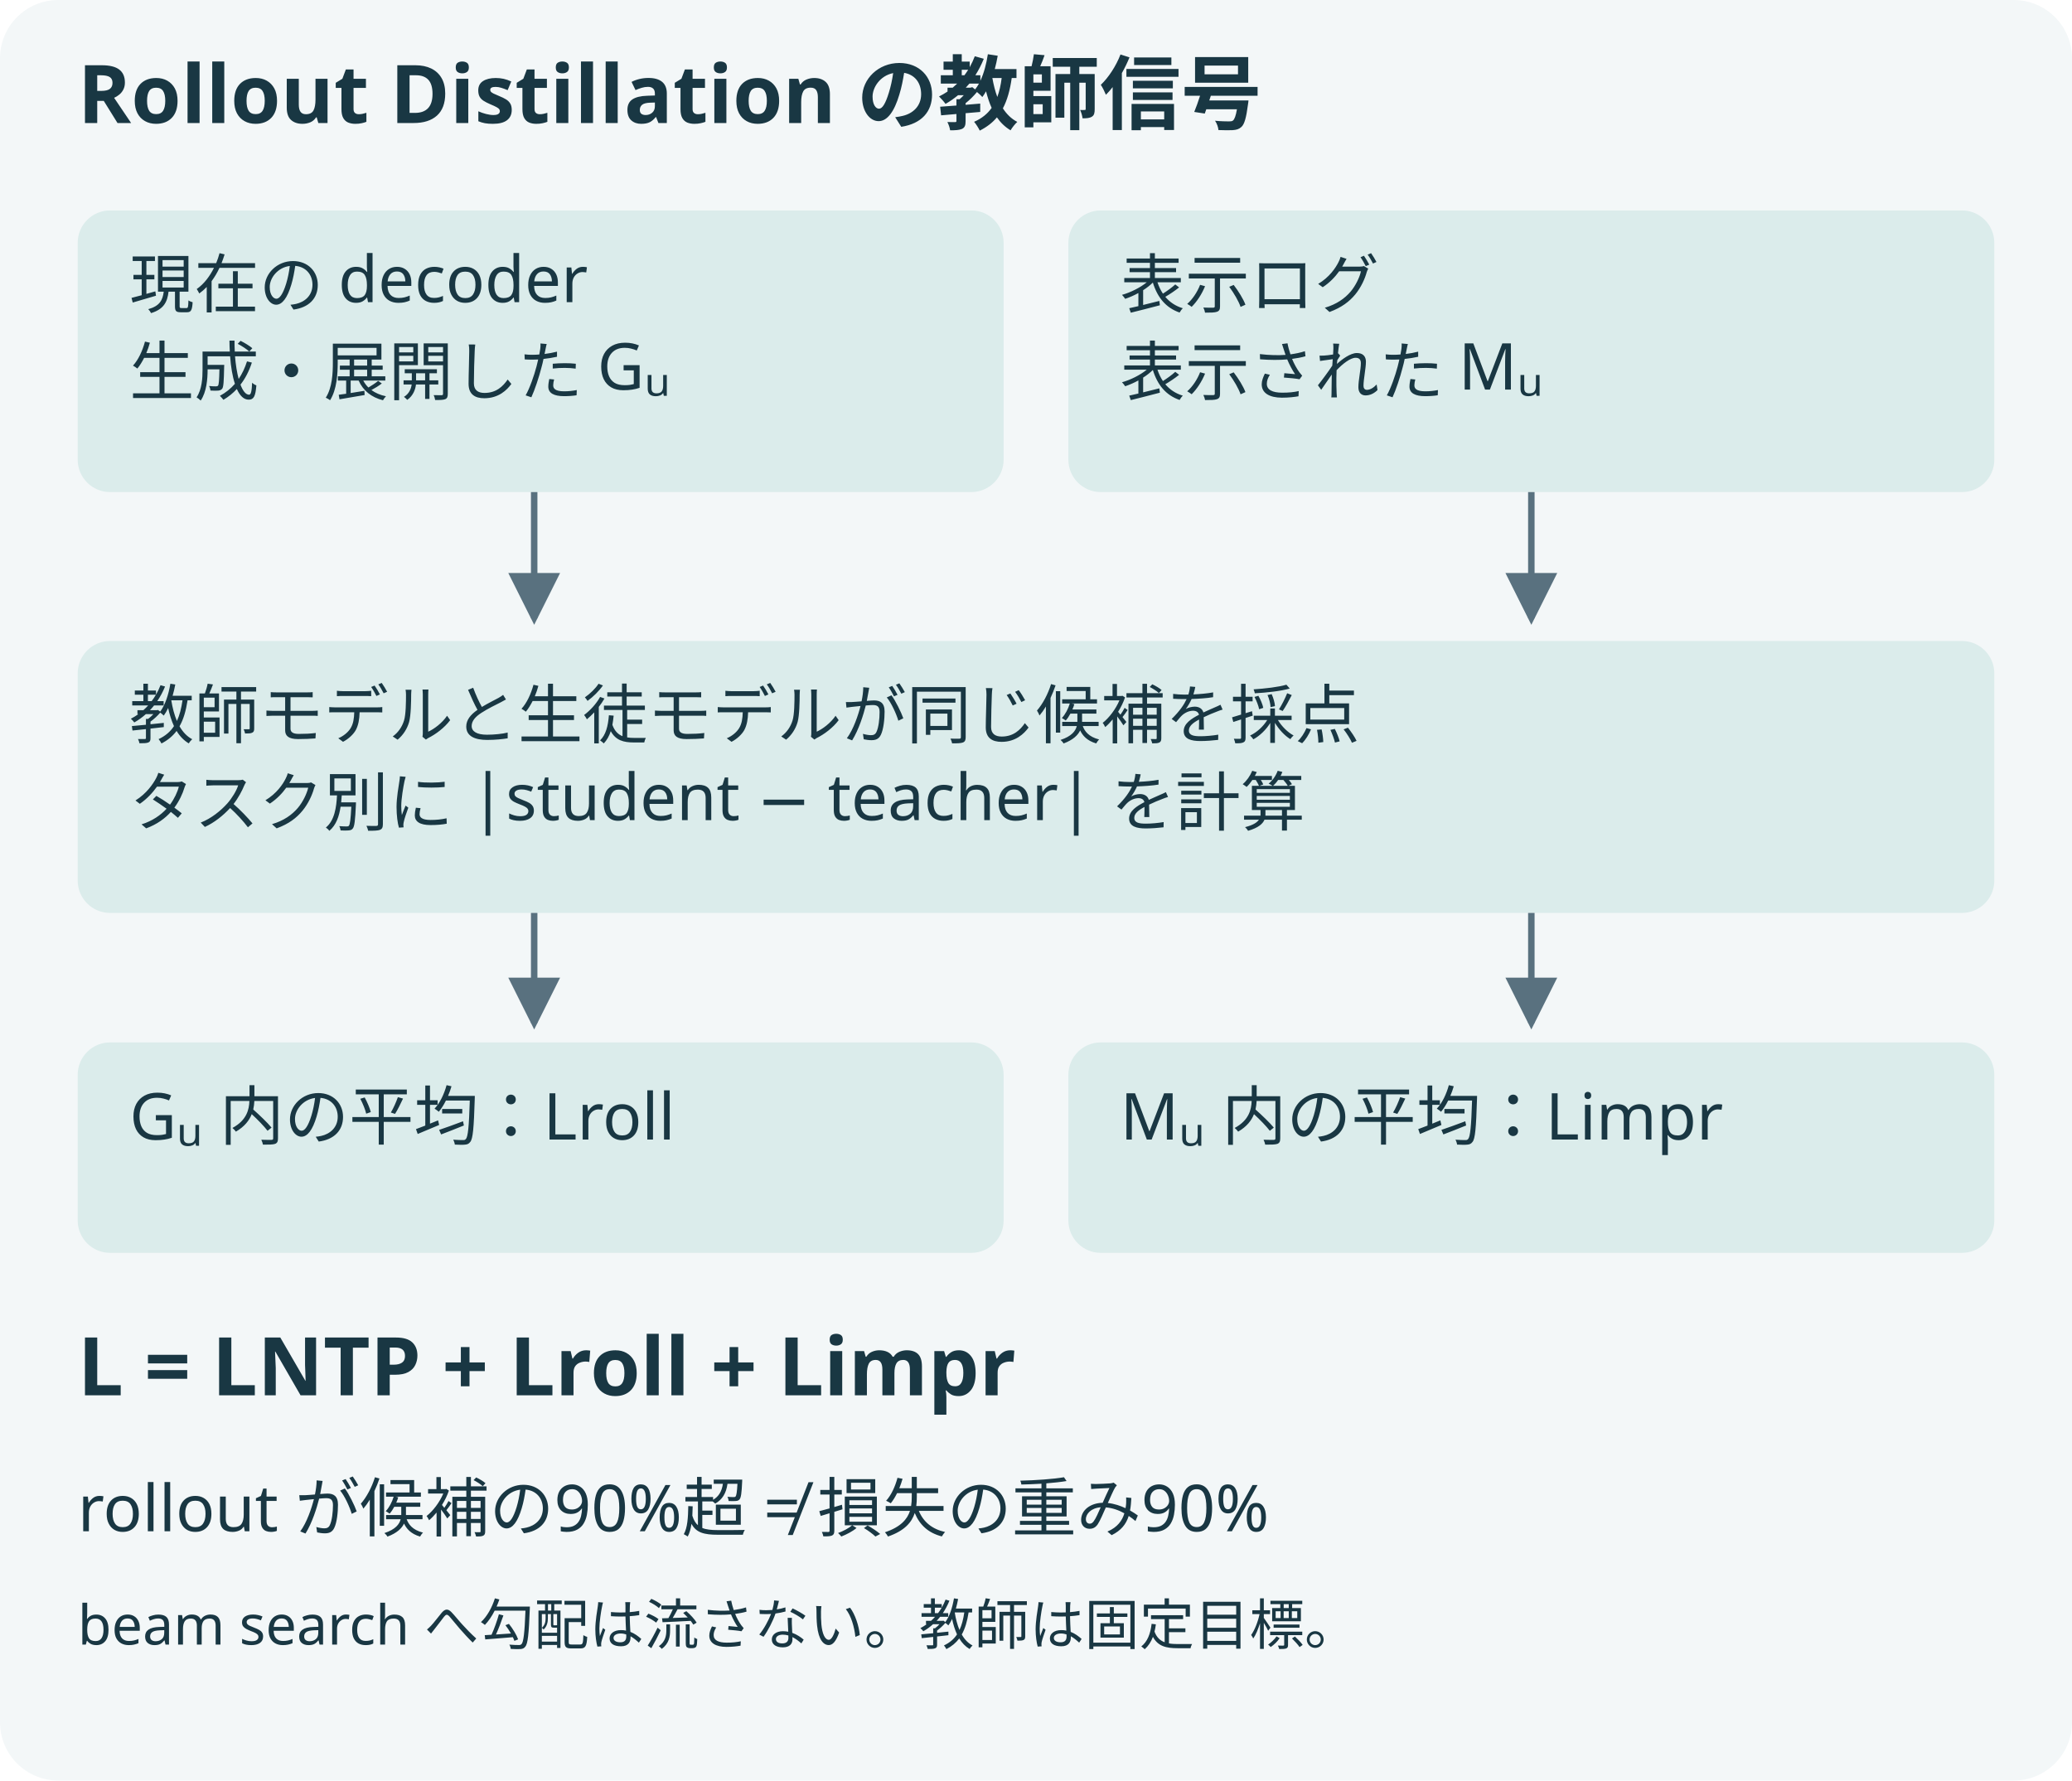
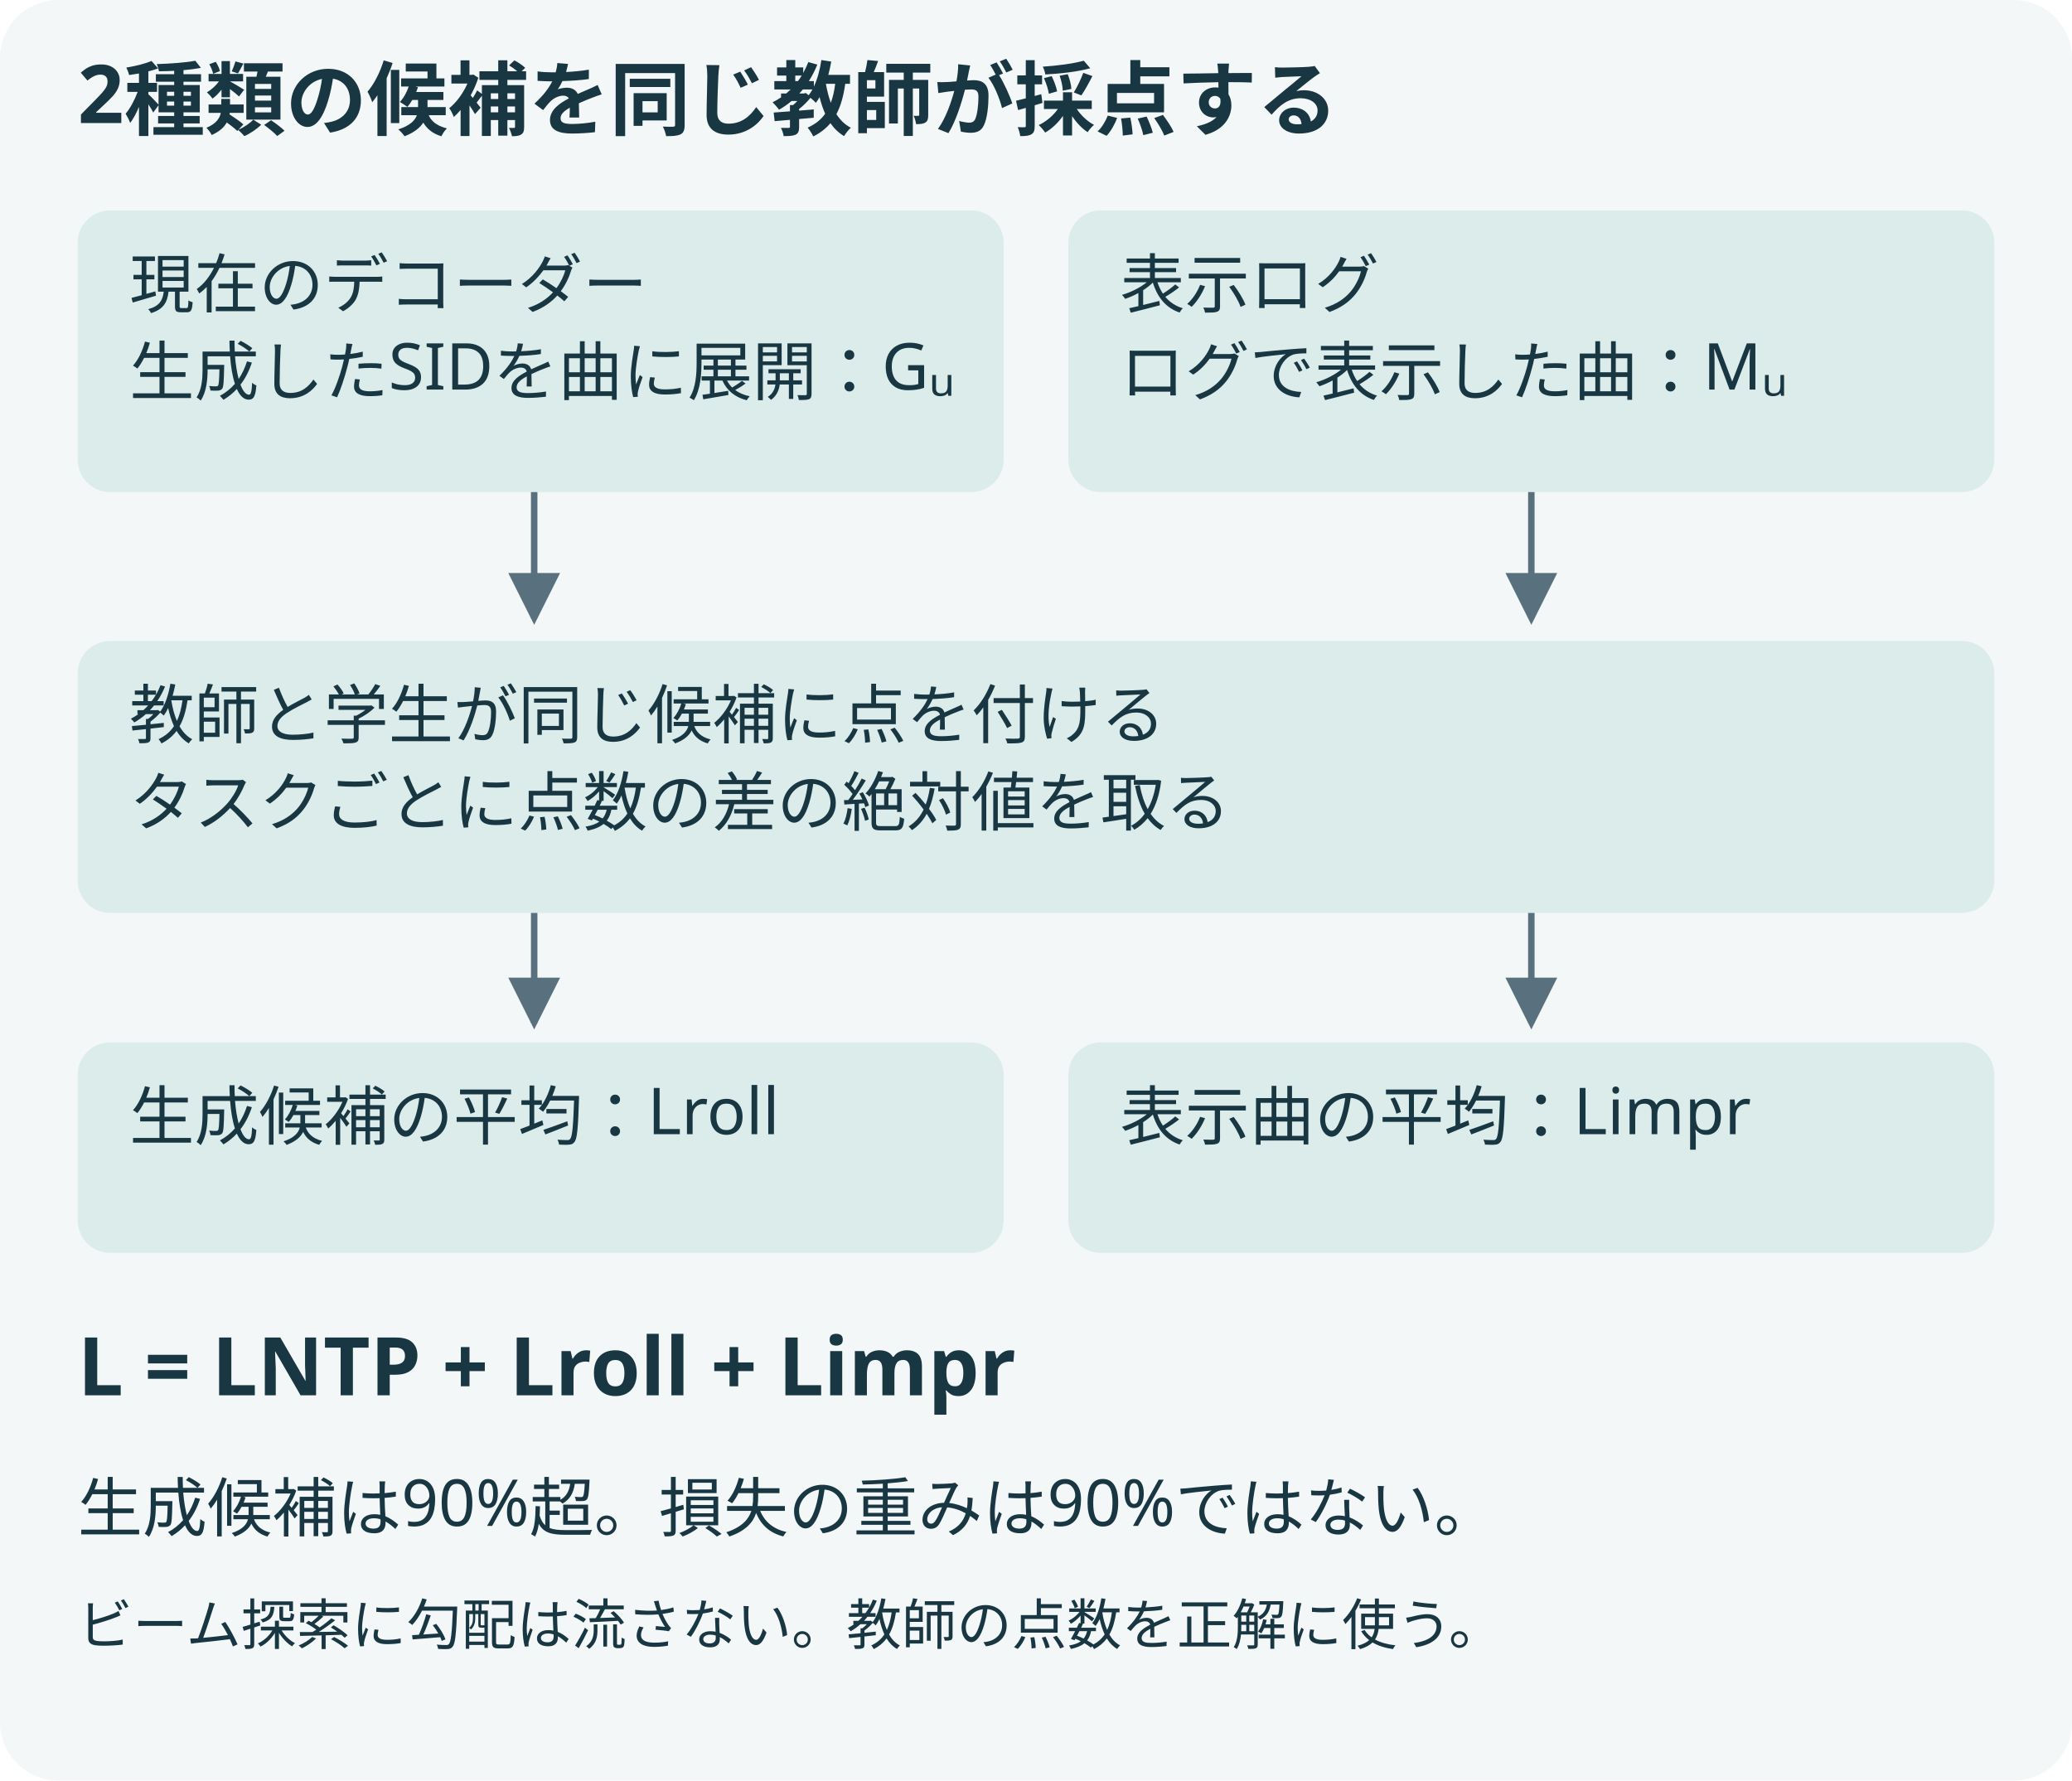
<svg xmlns="http://www.w3.org/2000/svg" viewBox="0 0 640 550" role="img" aria-labelledby="title desc">
  <defs>
    <marker id="arrow" markerWidth="8" markerHeight="8" refX="7" refY="4" orient="auto">
      <path d="M0,0 L8,4 L0,8" fill="#59717f" />
    </marker>
  </defs>
  <style>text{font-family:system-ui,sans-serif;fill:#193743;font-size:20px}.small{font-size:17px}.head{font-size:25px;font-weight:700}.edge{stroke:#59717f;stroke-width:2;fill:none;marker-end:url(#arrow)}</style>
  <rect width="640" height="550" rx="18" fill="#f3f7f8" />
-   <text x="24" y="38" class="head">Rollout Distillation の教師信号</text>
+   <text x="24" y="38" class="head">2種類の候補を同じ教師が採点する</text>
  <rect x="24" y="65" width="286" height="87" rx="10" fill="#dbeceb" />
-   <text x="40" y="95" class="">現在の decoder</text>
-   <text x="40" y="122" class="">生成・展開した Gᵤ</text>
+   <text x="40" y="95" class="">現在のデコーダー</text>
+   <text x="40" y="122" class="">生成したSIDを曲に展開：Gᵤ</text>
  <rect x="330" y="65" width="286" height="87" rx="10" fill="#dbeceb" />
  <text x="346" y="95" class="">表示ログ</text>
-   <text x="346" y="122" class="">表示された Mᵤ</text>
+   <text x="346" y="122" class="">ログで表示した曲：Mᵤ</text>
  <path class="edge" d="M165,152 L165,191" />
  <path class="edge" d="M473,152 L473,191" />
  <rect x="24" y="198" width="592" height="84" rx="10" fill="#dbeceb" />
-   <text x="40" y="228" class="">教師モデルと生徒モデルが同じ候補を採点</text>
-   <text x="40" y="255" class="">タスク別に |student − teacher| を計算</text>
+   <text x="40" y="228" class="">教師と学生が同じ候補に点を付ける</text>
+   <text x="40" y="255" class="">タスクごとに点数の差の絶対値を取る</text>
  <path class="edge" d="M165,282 L165,316" />
  <path class="edge" d="M473,282 L473,316" />
  <rect x="24" y="322" width="286" height="65" rx="10" fill="#dbeceb" />
-   <text x="40" y="352" class="">Gᵤ 内の平均：Lroll</text>
+   <text x="40" y="352" class="">生成候補の平均：Lroll</text>
  <rect x="330" y="322" width="286" height="65" rx="10" fill="#dbeceb" />
-   <text x="346" y="352" class="">Mᵤ 内の平均：Limpr</text>
+   <text x="346" y="352" class="">表示曲の平均：Limpr</text>
  <text x="24" y="431" class="head">L = LNTP + Lroll + Limpr</text>
-   <text x="24" y="473" class="">rollout が候補の90%超 ≠ 損失の重み90%</text>
-   <text x="24" y="508" class="small">beam search へ勾配は流さない。教師は固定目標。</text>
+   <text x="24" y="473" class="">生成候補は90%超。損失の重みは90%ではない。</text>
+   <text x="24" y="508" class="small">ビーム探索に勾配は流さない。教師の点数を正解に使う。</text>
</svg>
